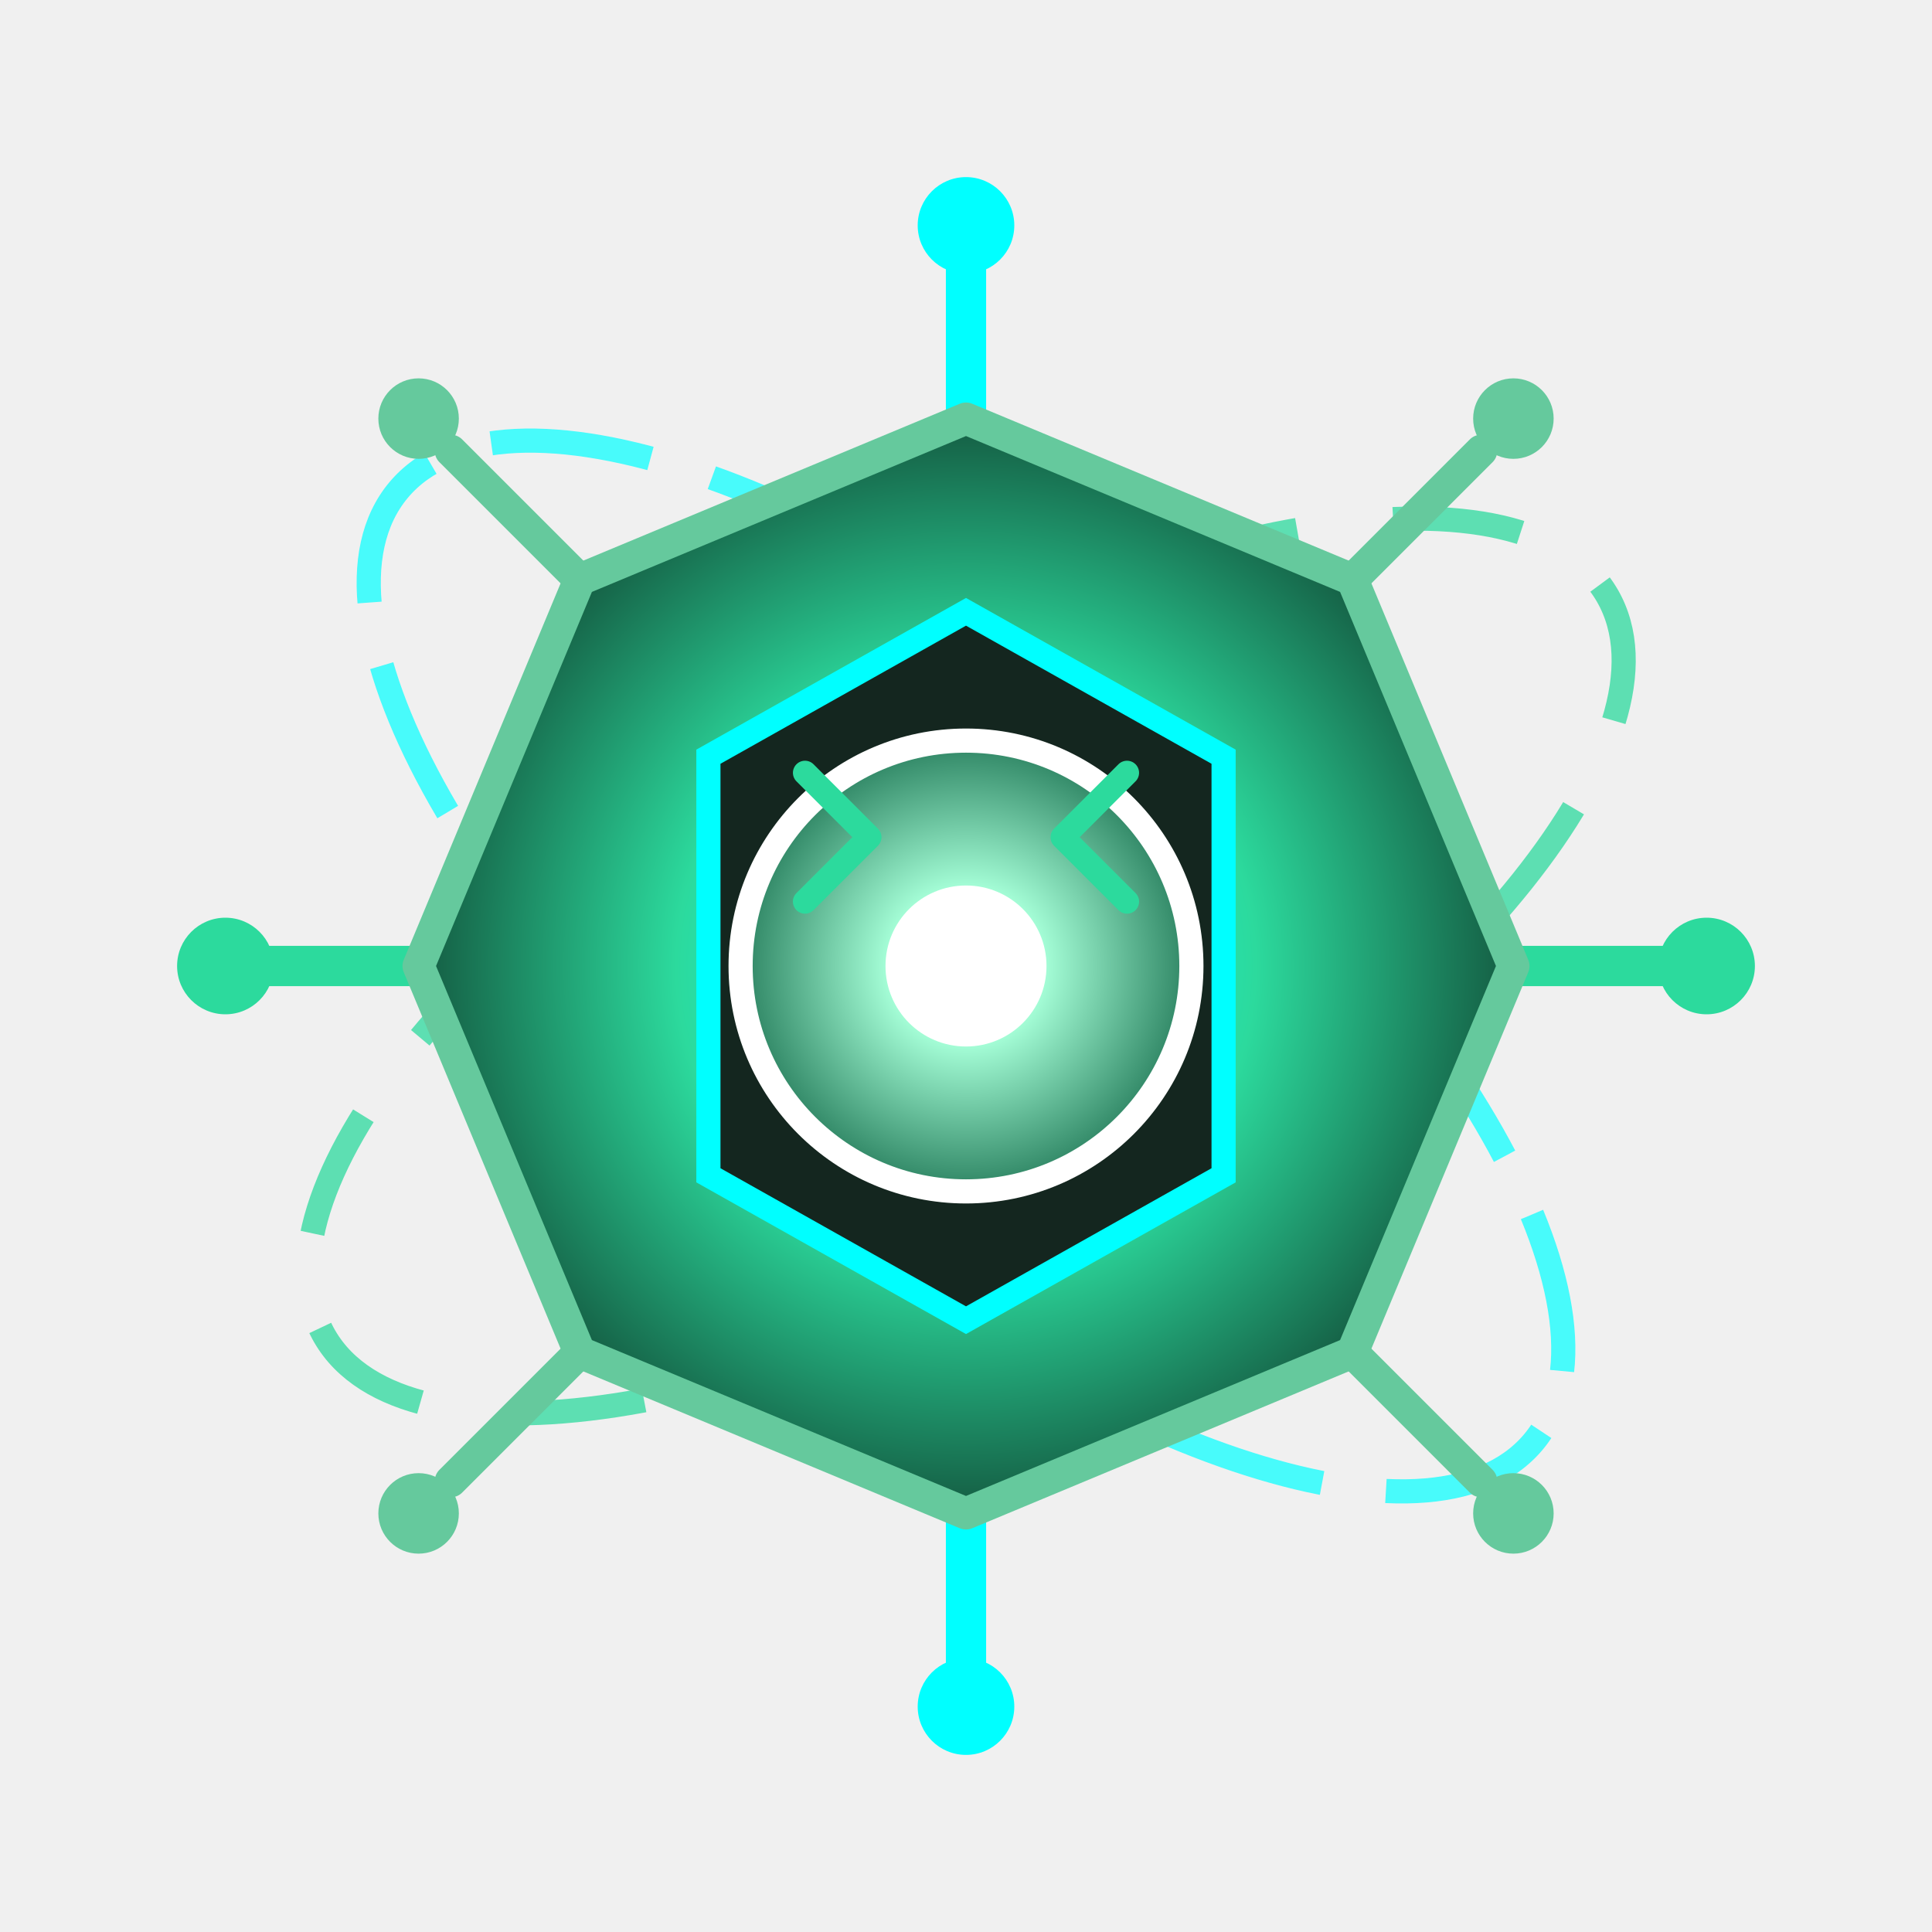
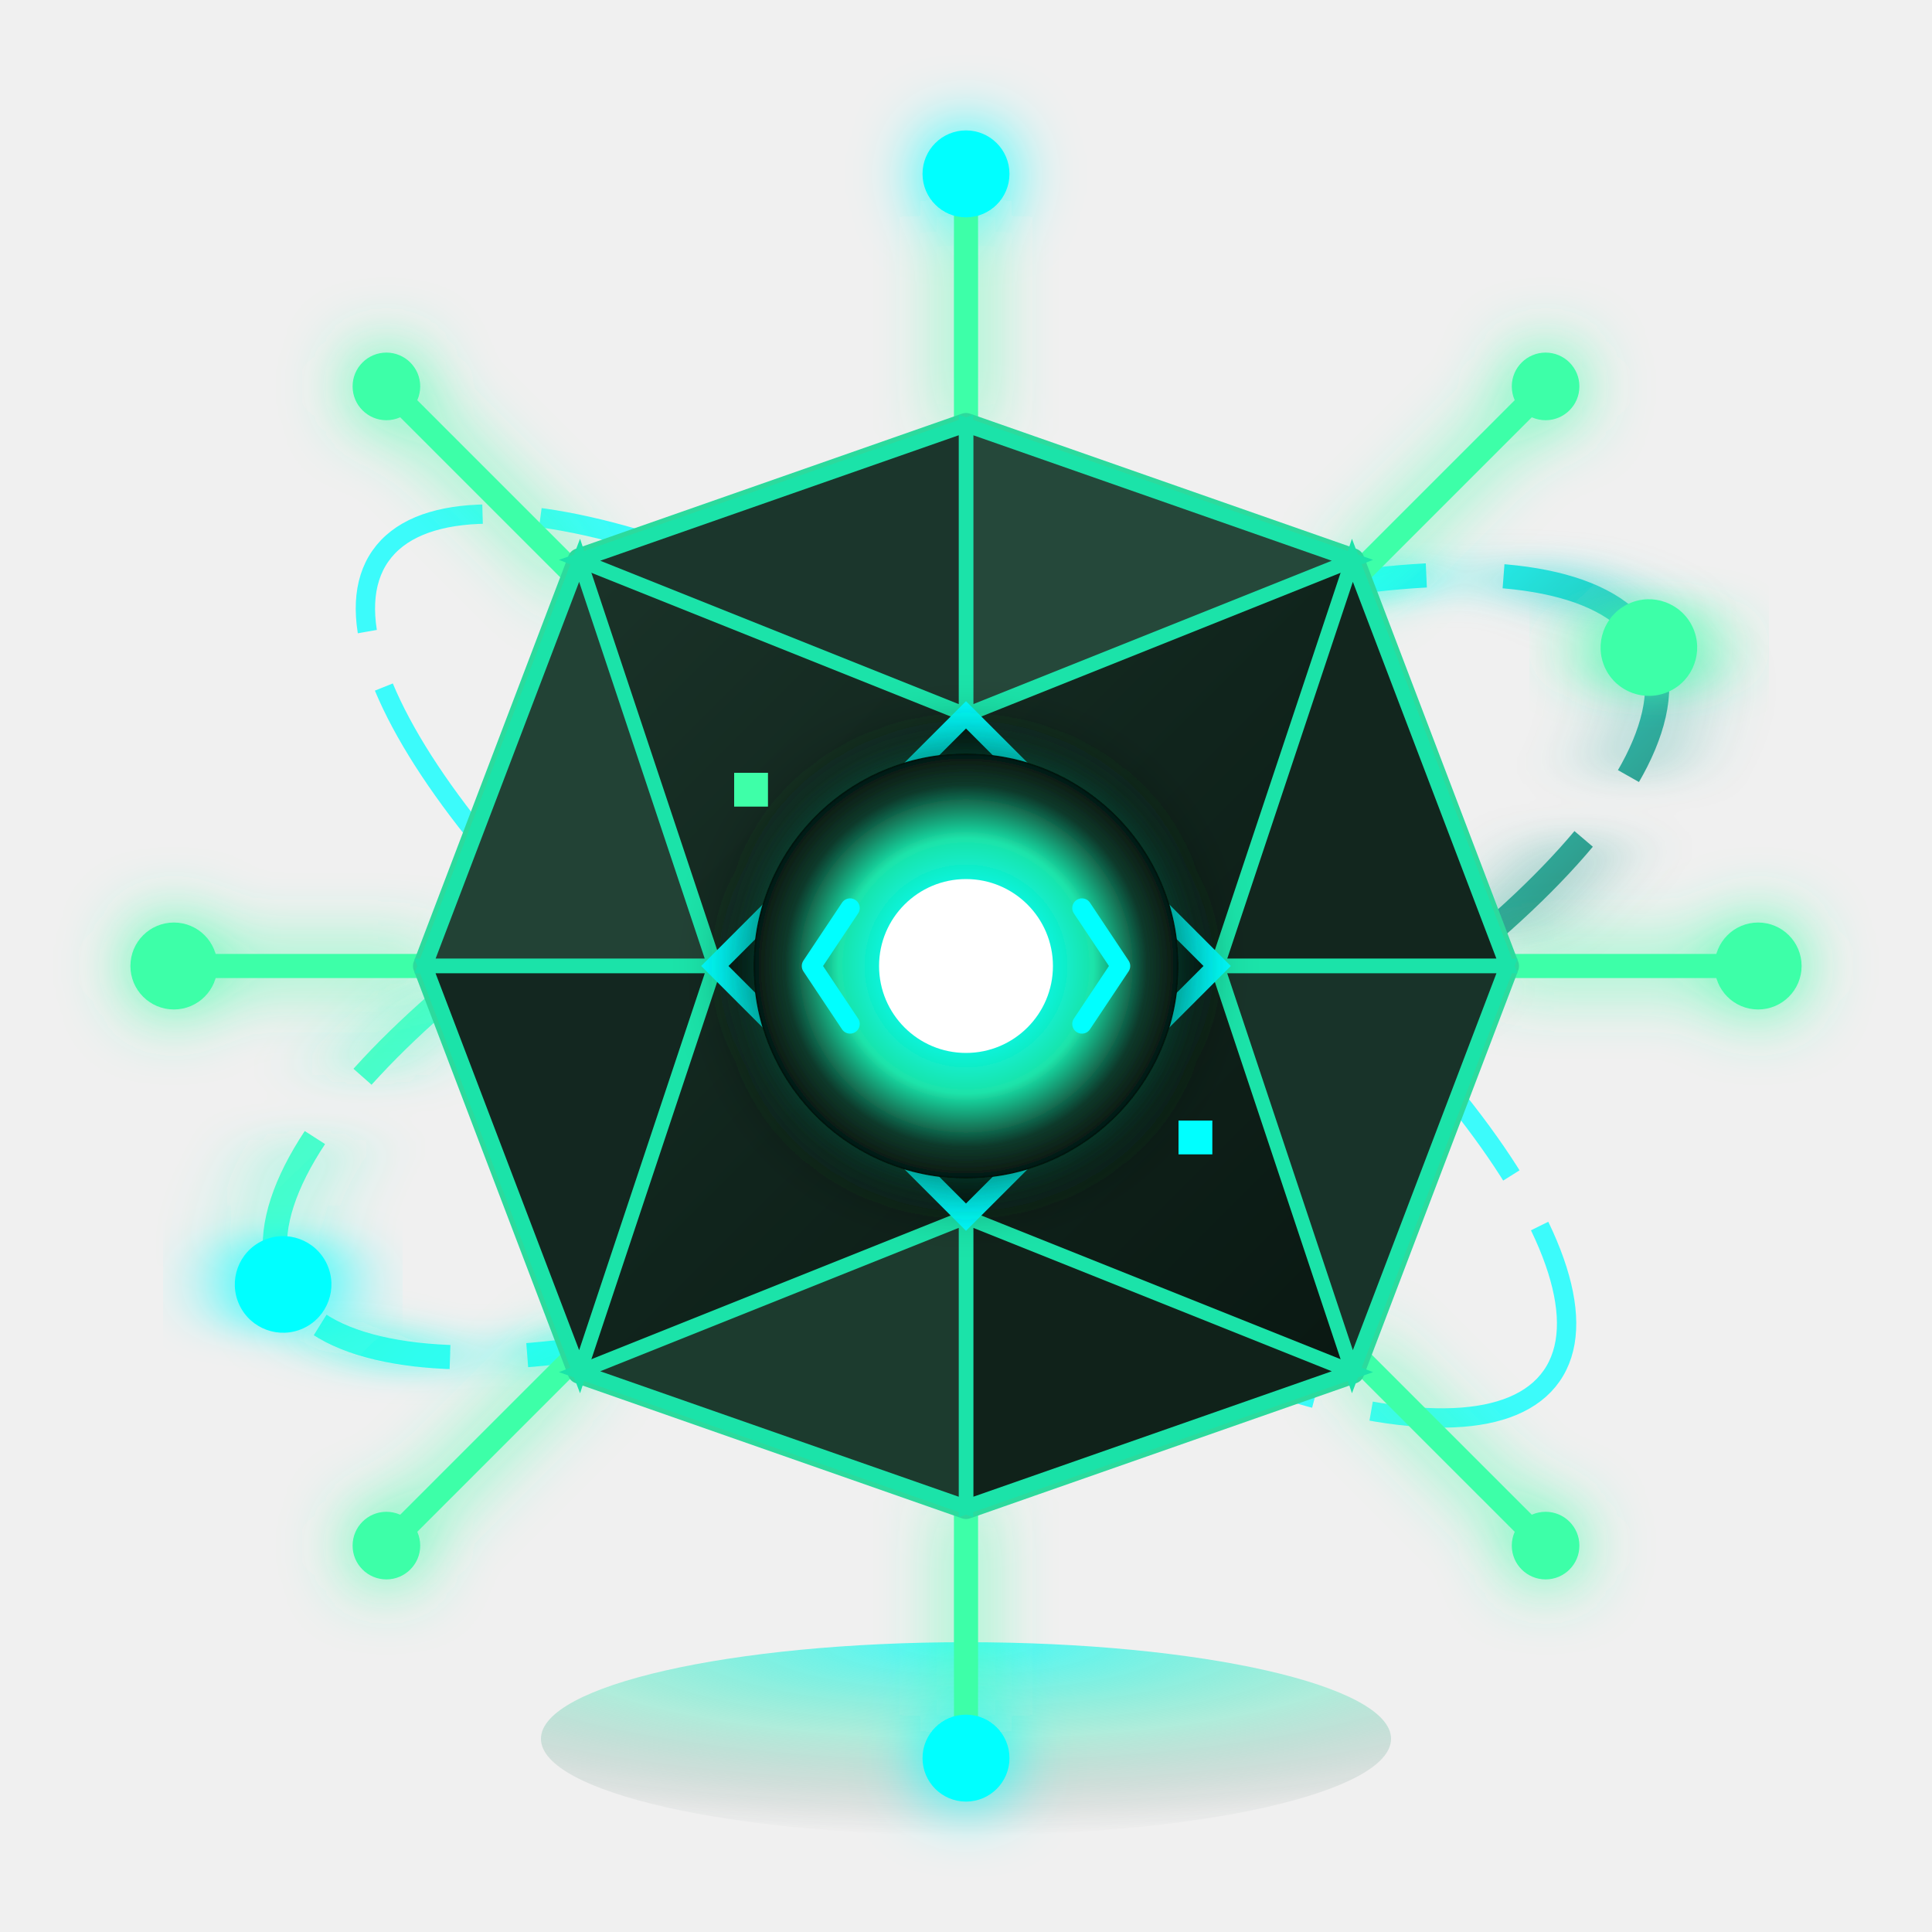
- <svg xmlns="http://www.w3.org/2000/svg" viewBox="0 0 120 120" width="120" height="120" fill="none" aria-hidden="true">
+ <svg xmlns="http://www.w3.org/2000/svg" viewBox="0 0 200 200" width="200" height="200" fill="none" aria-hidden="true">
  <defs>
-     <radialGradient id="virus-glow" cx="60" cy="60" r="40" gradientUnits="userSpaceOnUse">
-       <stop offset="0%" stop-color="#00FFFF" />
-       <stop offset="45%" stop-color="#2CDA9D" />
-       <stop offset="80%" stop-color="#176B4D" />
-       <stop offset="100%" stop-color="#0F2E22" />
+     <radialGradient id="vc-core-glow" cx="50%" cy="50%" r="50%">
+       <stop offset="0%" stop-color="#ffffff" />
+       <stop offset="25%" stop-color="#00ffff" />
+       <stop offset="60%" stop-color="#1be3a9" />
+       <stop offset="85%" stop-color="#0e3a2b" />
+       <stop offset="100%" stop-color="#051710" />
    </radialGradient>
-     <radialGradient id="inner-nucleus" cx="60" cy="60" r="16" gradientUnits="userSpaceOnUse">
-       <stop offset="0%" stop-color="#FFFFFF" />
-       <stop offset="30%" stop-color="#A6FFD8" />
-       <stop offset="100%" stop-color="#126848" />
+     <linearGradient id="vc-ring-grad" x1="0%" y1="0%" x2="100%" y2="100%">
+       <stop offset="0%" stop-color="#3effa8" />
+       <stop offset="50%" stop-color="#00ffff" />
+       <stop offset="100%" stop-color="#14664c" />
+     </linearGradient>
+     <linearGradient id="vc-facet-grad" x1="0%" y1="0%" x2="100%" y2="100%">
+       <stop offset="0%" stop-color="#1e382d" />
+       <stop offset="50%" stop-color="#10241c" />
+       <stop offset="100%" stop-color="#08140f" />
+     </linearGradient>
+     <radialGradient id="vc-floor-glow" cx="50%" cy="0%" r="100%">
+       <stop offset="0%" stop-color="#00ffff" stop-opacity="0.7" />
+       <stop offset="50%" stop-color="#1be3a9" stop-opacity="0.3" />
+       <stop offset="100%" stop-color="#08140f" stop-opacity="0" />
    </radialGradient>
+     <filter id="vc-glow" x="-20%" y="-20%" width="140%" height="140%">
+       <feGaussianBlur stdDeviation="3.5" result="blur" />
+       <feMerge>
+         <feMergeNode in="blur" />
+         <feMergeNode in="SourceGraphic" />
+       </feMerge>
+     </filter>
  </defs>
-   <ellipse cx="60" cy="60" rx="46" ry="18" stroke="#2CDA9D" stroke-width="1.5" stroke-dasharray="8 6" transform="rotate(-30 60 60)" opacity="0.75" />
-   <ellipse cx="60" cy="60" rx="46" ry="18" stroke="#00FFFF" stroke-width="1.5" stroke-dasharray="10 4" transform="rotate(40 60 60)" opacity="0.7" />
-   <line x1="60" y1="16" x2="60" y2="30" stroke="#00FFFF" stroke-width="2.5" stroke-linecap="round" />
-   <circle cx="60" cy="14" r="3" fill="#00FFFF" />
-   <line x1="60" y1="104" x2="60" y2="90" stroke="#00FFFF" stroke-width="2.5" stroke-linecap="round" />
-   <circle cx="60" cy="106" r="3" fill="#00FFFF" />
-   <line x1="16" y1="60" x2="30" y2="60" stroke="#2CDA9D" stroke-width="2.5" stroke-linecap="round" />
-   <circle cx="14" cy="60" r="3" fill="#2CDA9D" />
-   <line x1="104" y1="60" x2="90" y2="60" stroke="#2CDA9D" stroke-width="2.5" stroke-linecap="round" />
-   <circle cx="106" cy="60" r="3" fill="#2CDA9D" />
-   <line x1="28" y1="28" x2="39" y2="39" stroke="#65C99D" stroke-width="2" stroke-linecap="round" />
-   <circle cx="26" cy="26" r="2.5" fill="#65C99D" />
-   <line x1="92" y1="28" x2="81" y2="39" stroke="#65C99D" stroke-width="2" stroke-linecap="round" />
-   <circle cx="94" cy="26" r="2.5" fill="#65C99D" />
-   <line x1="28" y1="92" x2="39" y2="81" stroke="#65C99D" stroke-width="2" stroke-linecap="round" />
-   <circle cx="26" cy="94" r="2.5" fill="#65C99D" />
-   <line x1="92" y1="92" x2="81" y2="81" stroke="#65C99D" stroke-width="2" stroke-linecap="round" />
-   <circle cx="94" cy="94" r="2.5" fill="#65C99D" />
-   <polygon points="60,26 84,36 94,60 84,84 60,94 36,84 26,60 36,36" fill="url(#virus-glow)" stroke="#65C99D" stroke-width="2" stroke-linejoin="round" />
-   <polygon points="60,38 76,47 76,73 60,82 44,73 44,47" fill="#14261F" stroke="#00FFFF" stroke-width="1.5" />
-   <circle cx="60" cy="60" r="14" fill="url(#inner-nucleus)" stroke="#FFFFFF" stroke-width="1.5" />
-   <circle cx="60" cy="60" r="5" fill="#FFFFFF" />
-   <path d="M50 48 L54 52 L50 56" stroke="#2CDA9D" stroke-width="1.5" stroke-linecap="round" stroke-linejoin="round" />
-   <path d="M70 48 L66 52 L70 56" stroke="#2CDA9D" stroke-width="1.5" stroke-linecap="round" stroke-linejoin="round" />
+   <ellipse cx="100" cy="180" rx="44" ry="10" fill="url(#vc-floor-glow)" />
+   <g transform="rotate(-25 100 100)">
+     <ellipse cx="100" cy="100" rx="78" ry="26" stroke="url(#vc-ring-grad)" stroke-width="2.5" stroke-dasharray="14 8" fill="none" opacity="0.85" filter="url(#vc-glow)" />
+     <circle cx="22" cy="100" r="5" fill="#00ffff" filter="url(#vc-glow)" />
+     <circle cx="178" cy="100" r="5" fill="#3effa8" filter="url(#vc-glow)" />
+   </g>
+   <g transform="rotate(35 100 100)">
+     <ellipse cx="100" cy="100" rx="74" ry="24" stroke="#00ffff" stroke-width="2" stroke-dasharray="20 6" fill="none" opacity="0.75" />
+     <circle cx="100" cy="76" r="4" fill="#3effa8" filter="url(#vc-glow)" />
+     <circle cx="100" cy="124" r="4" fill="#00ffff" filter="url(#vc-glow)" />
+   </g>
+   <g stroke="#3effa8" stroke-width="2.5" stroke-linecap="round" filter="url(#vc-glow)">
+     <line x1="100" y1="20" x2="100" y2="44" />
+     <circle cx="100" cy="18" r="4.5" fill="#00ffff" stroke="none" />
+     <line x1="100" y1="180" x2="100" y2="156" />
+     <circle cx="100" cy="182" r="4.5" fill="#00ffff" stroke="none" />
+     <line x1="20" y1="100" x2="44" y2="100" />
+     <circle cx="18" cy="100" r="4.5" fill="#3effa8" stroke="none" />
+     <line x1="180" y1="100" x2="156" y2="100" />
+     <circle cx="182" cy="100" r="4.5" fill="#3effa8" stroke="none" />
+     <line x1="42" y1="42" x2="60" y2="60" />
+     <circle cx="40" cy="40" r="3.5" fill="#3effa8" stroke="none" />
+     <line x1="158" y1="42" x2="140" y2="60" />
+     <circle cx="160" cy="40" r="3.5" fill="#3effa8" stroke="none" />
+     <line x1="42" y1="158" x2="60" y2="140" />
+     <circle cx="40" cy="160" r="3.5" fill="#3effa8" stroke="none" />
+     <line x1="158" y1="158" x2="140" y2="140" />
+     <circle cx="160" cy="160" r="3.5" fill="#3effa8" stroke="none" />
+   </g>
+   <polygon points="100,44 140,58 156,100 140,142 100,156 60,142 44,100 60,58" fill="url(#vc-facet-grad)" stroke="#2cda9d" stroke-width="2.5" stroke-linejoin="round" />
+   <polygon points="100,44 140,58 100,74" fill="#25483a" stroke="#1be3a9" stroke-width="1.5" />
+   <polygon points="100,44 60,58 100,74" fill="#1b362c" stroke="#1be3a9" stroke-width="1.5" />
+   <polygon points="140,58 156,100 126,100" fill="#12261e" stroke="#1be3a9" stroke-width="1.5" />
+   <polygon points="60,58 44,100 74,100" fill="#224235" stroke="#1be3a9" stroke-width="1.5" />
+   <polygon points="156,100 140,142 126,100" fill="#183329" stroke="#1be3a9" stroke-width="1.5" />
+   <polygon points="44,100 60,142 74,100" fill="#132720" stroke="#1be3a9" stroke-width="1.5" />
+   <polygon points="140,142 100,156 100,126" fill="#10221a" stroke="#1be3a9" stroke-width="1.5" />
+   <polygon points="60,142 100,156 100,126" fill="#1c3b2e" stroke="#1be3a9" stroke-width="1.5" />
+   <polygon points="100,74 126,100 100,126 74,100" fill="#07130e" stroke="#00ffff" stroke-width="2" />
+   <circle cx="100" cy="100" r="22" fill="url(#vc-core-glow)" filter="url(#vc-glow)" />
+   <circle cx="100" cy="100" r="9" fill="#ffffff" />
+   <path d="M88 94 L84 100 L88 106" stroke="#00ffff" stroke-width="2" stroke-linecap="round" stroke-linejoin="round" />
+   <path d="M112 94 L116 100 L112 106" stroke="#00ffff" stroke-width="2" stroke-linecap="round" stroke-linejoin="round" />
+   <rect x="76" y="80" width="3.5" height="3.5" fill="#3effa8" />
+   <rect x="122" y="116" width="3.5" height="3.5" fill="#00ffff" />
</svg>
